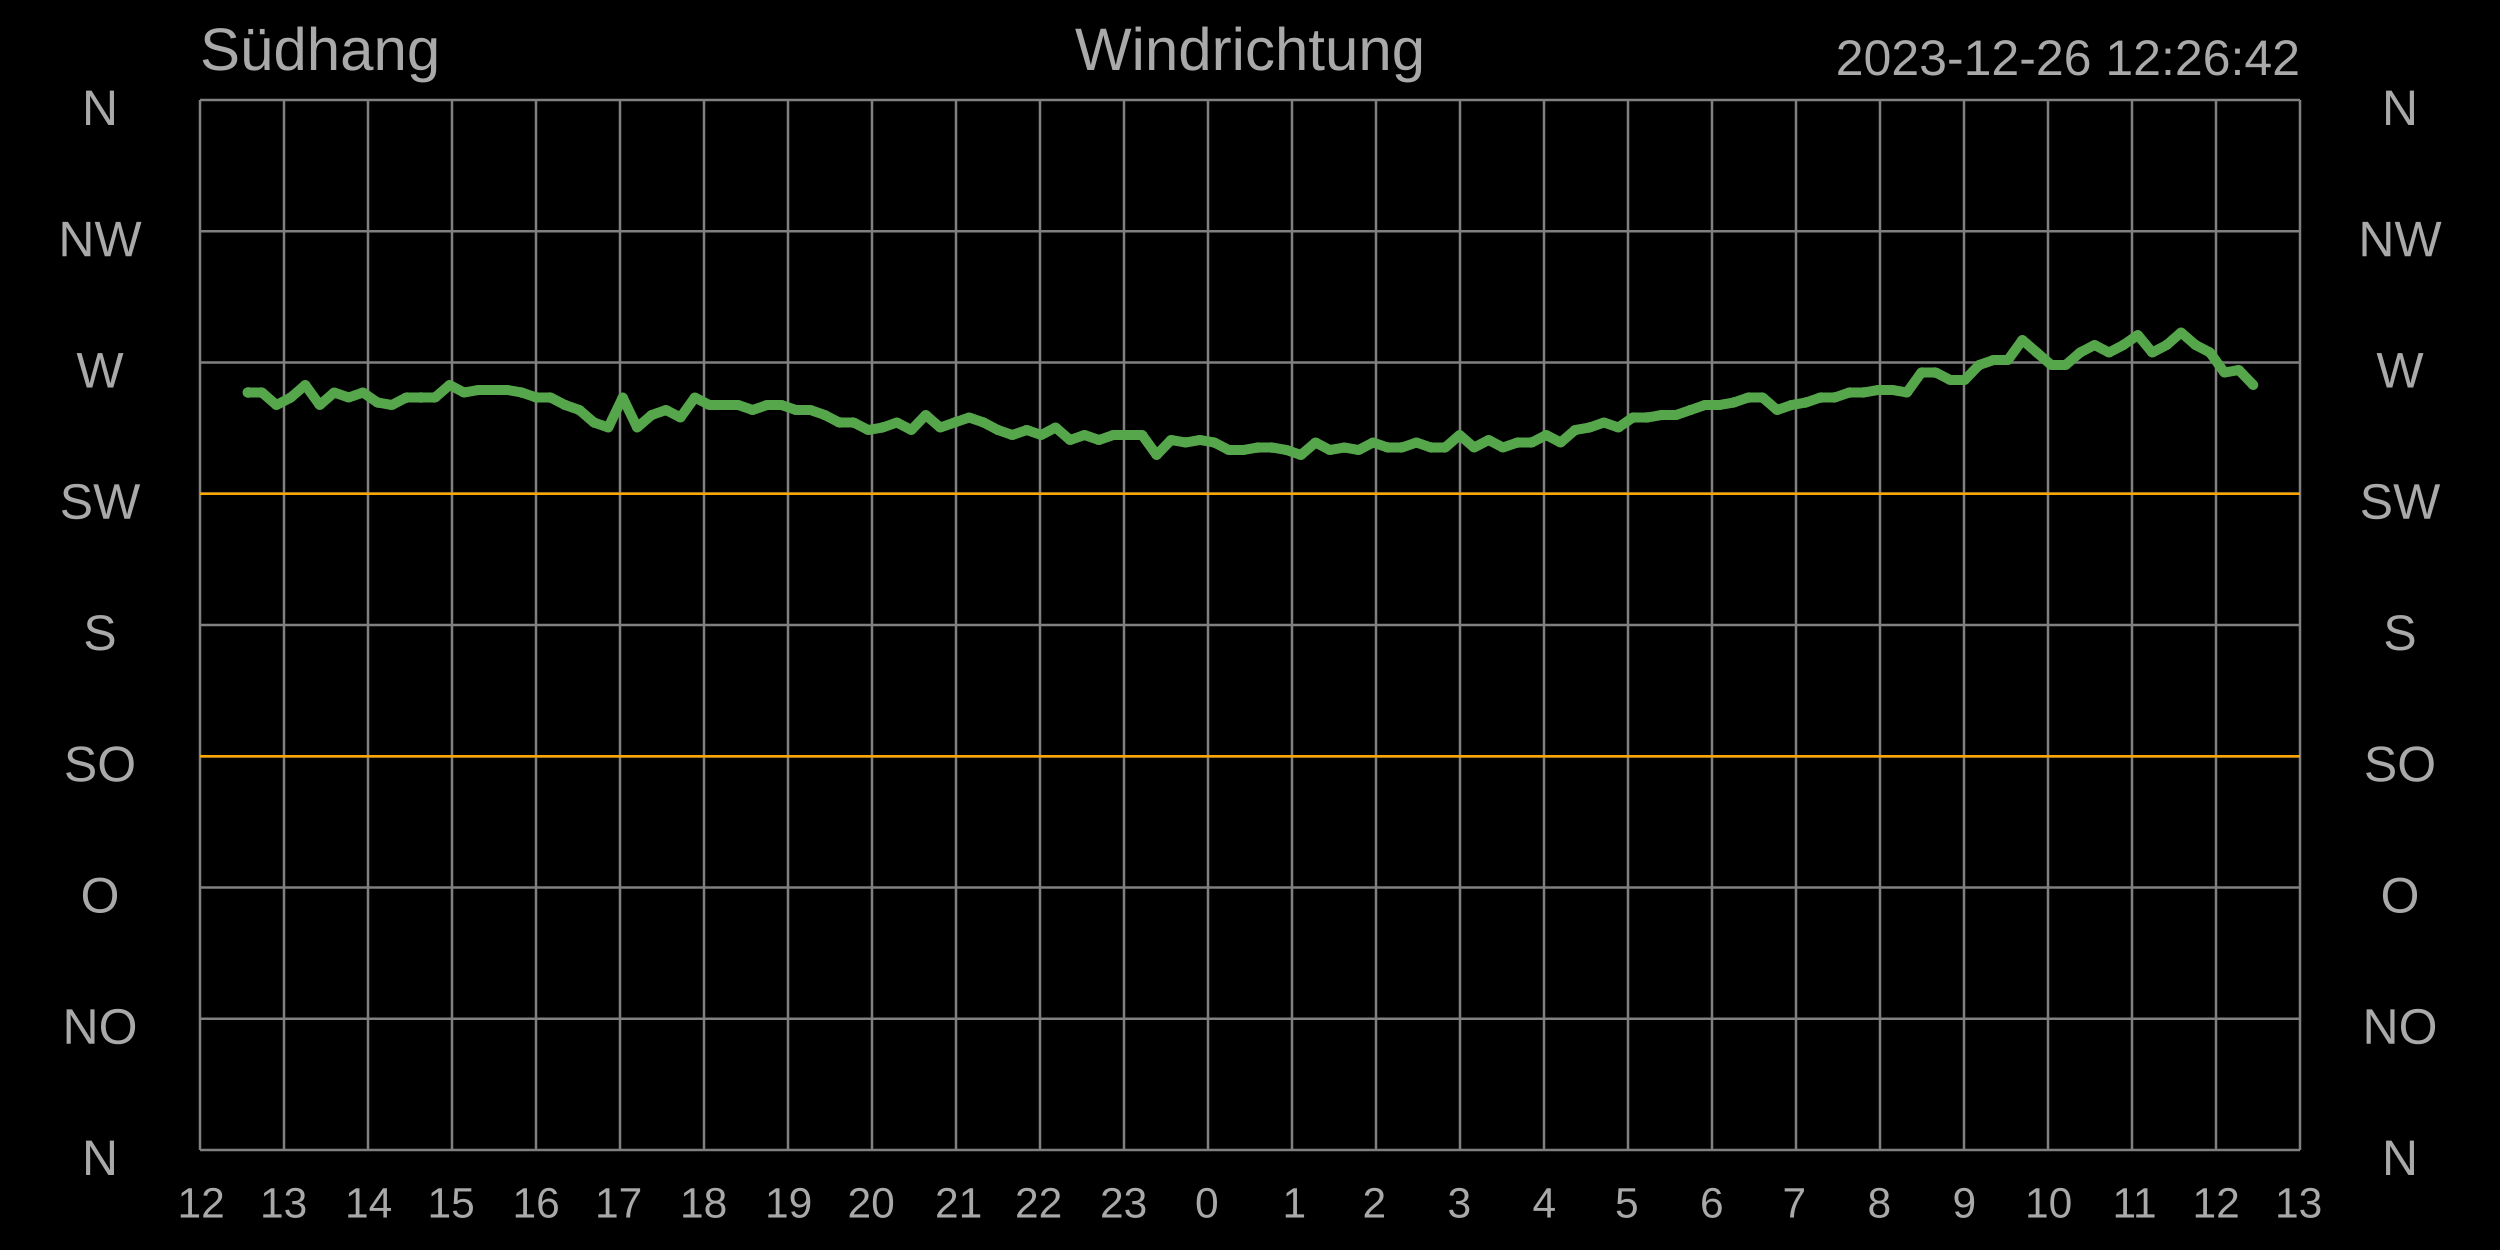
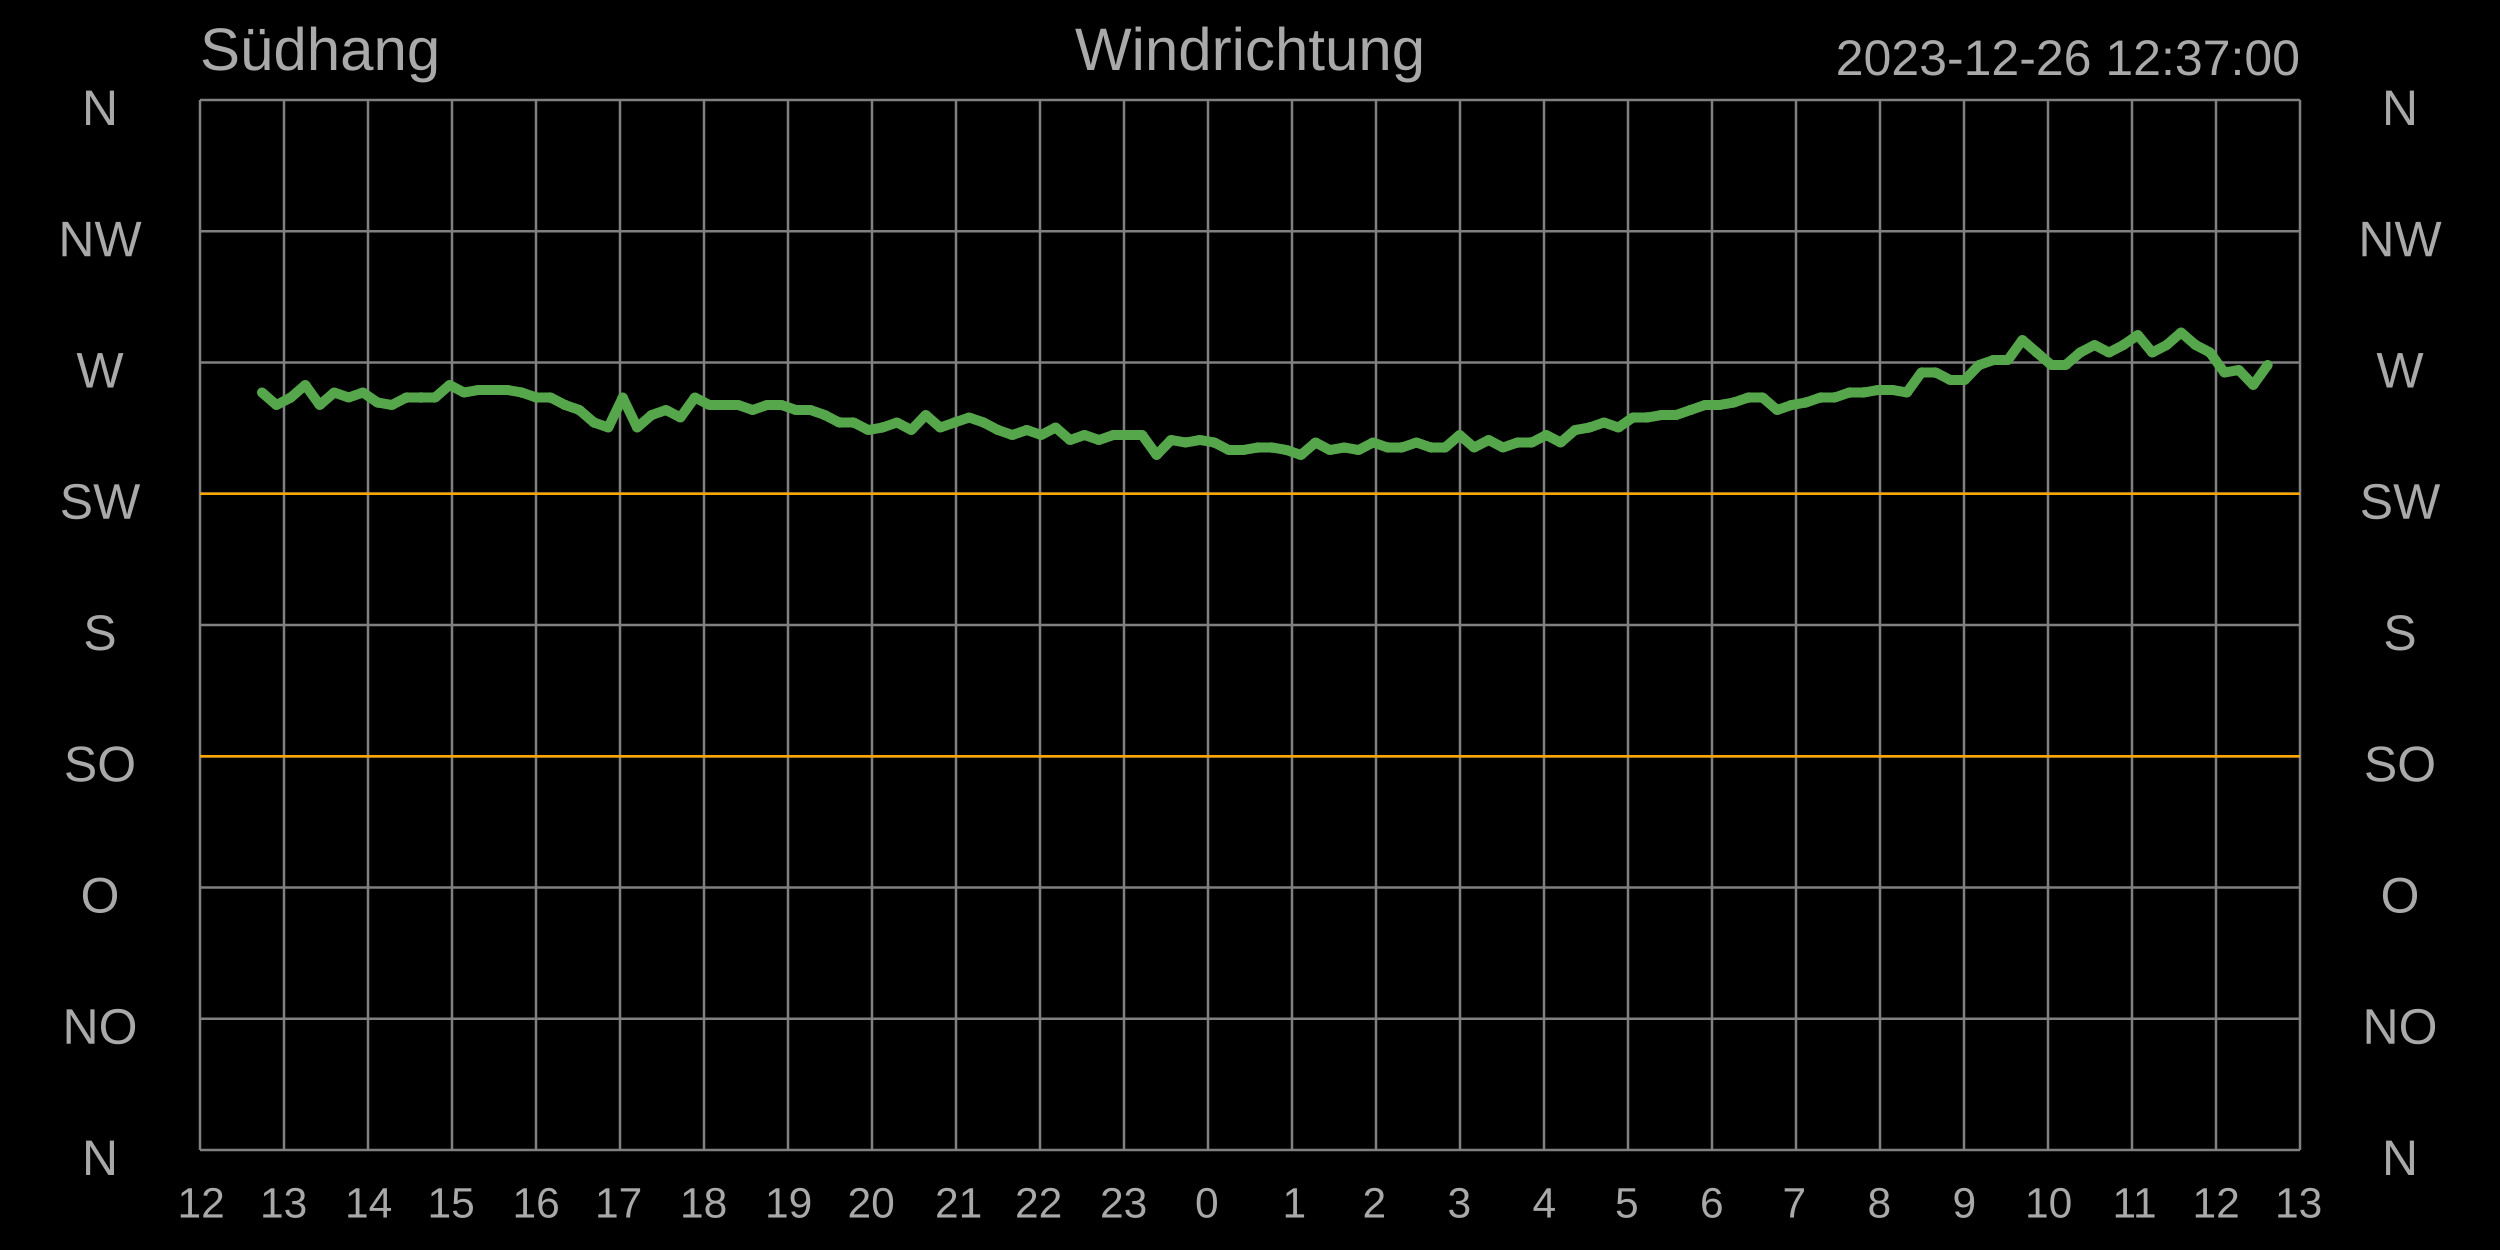
<svg xmlns="http://www.w3.org/2000/svg" baseProfile="full" height="500" version="1.1" width="1000">
  <defs />
  <rect fill="#000000" height="500" width="1000" x="0" y="0" />
  <line stroke="#808080" x1="80" x2="920" y1="40.0" y2="40.0" />
  <line stroke="#808080" x1="80" x2="920" y1="92.5" y2="92.5" />
  <line stroke="#808080" x1="80" x2="920" y1="145.0" y2="145.0" />
  <line stroke="#808080" x1="80" x2="920" y1="197.5" y2="197.5" />
  <line stroke="#808080" x1="80" x2="920" y1="250.0" y2="250.0" />
  <line stroke="#808080" x1="80" x2="920" y1="302.5" y2="302.5" />
  <line stroke="#808080" x1="80" x2="920" y1="355.0" y2="355.0" />
  <line stroke="#808080" x1="80" x2="920" y1="407.5" y2="407.5" />
  <line stroke="#808080" x1="80" x2="920" y1="460.0" y2="460.0" />
  <line stroke="#808080" x1="80.0" x2="80.0" y1="40" y2="460" />
  <line stroke="#808080" x1="113.6" x2="113.6" y1="40" y2="460" />
  <line stroke="#808080" x1="147.2" x2="147.2" y1="40" y2="460" />
  <line stroke="#808080" x1="180.8" x2="180.8" y1="40" y2="460" />
  <line stroke="#808080" x1="214.4" x2="214.4" y1="40" y2="460" />
  <line stroke="#808080" x1="248" x2="248" y1="40" y2="460" />
  <line stroke="#808080" x1="281.6" x2="281.6" y1="40" y2="460" />
  <line stroke="#808080" x1="315.2" x2="315.2" y1="40" y2="460" />
  <line stroke="#808080" x1="348.8" x2="348.8" y1="40" y2="460" />
  <line stroke="#808080" x1="382.4" x2="382.4" y1="40" y2="460" />
  <line stroke="#808080" x1="416" x2="416" y1="40" y2="460" />
  <line stroke="#808080" x1="449.6" x2="449.6" y1="40" y2="460" />
  <line stroke="#808080" x1="483.2" x2="483.2" y1="40" y2="460" />
  <line stroke="#808080" x1="516.8" x2="516.8" y1="40" y2="460" />
  <line stroke="#808080" x1="550.4" x2="550.4" y1="40" y2="460" />
  <line stroke="#808080" x1="584" x2="584" y1="40" y2="460" />
  <line stroke="#808080" x1="617.6" x2="617.6" y1="40" y2="460" />
  <line stroke="#808080" x1="651.2" x2="651.2" y1="40" y2="460" />
  <line stroke="#808080" x1="684.8" x2="684.8" y1="40" y2="460" />
  <line stroke="#808080" x1="718.4" x2="718.4" y1="40" y2="460" />
  <line stroke="#808080" x1="752" x2="752" y1="40" y2="460" />
  <line stroke="#808080" x1="785.6" x2="785.6" y1="40" y2="460" />
  <line stroke="#808080" x1="819.2" x2="819.2" y1="40" y2="460" />
  <line stroke="#808080" x1="852.8" x2="852.8" y1="40" y2="460" />
  <line stroke="#808080" x1="886.4" x2="886.4" y1="40" y2="460" />
  <line stroke="#808080" x1="920" x2="920" y1="40" y2="460" />
  <text fill="#A9A9A9" font-size="20px" style="font-family:Arial" text-anchor="middle" x="40.0" y="50.0"> N</text>
  <text fill="#A9A9A9" font-size="20px" style="font-family:Arial" text-anchor="middle" x="40.0" y="102.5">NW</text>
  <text fill="#A9A9A9" font-size="20px" style="font-family:Arial" text-anchor="middle" x="40.0" y="155.0"> W</text>
  <text fill="#A9A9A9" font-size="20px" style="font-family:Arial" text-anchor="middle" x="40.0" y="207.5">SW</text>
  <text fill="#A9A9A9" font-size="20px" style="font-family:Arial" text-anchor="middle" x="40.0" y="260.0"> S</text>
  <text fill="#A9A9A9" font-size="20px" style="font-family:Arial" text-anchor="middle" x="40.0" y="312.5">SO</text>
  <text fill="#A9A9A9" font-size="20px" style="font-family:Arial" text-anchor="middle" x="40.0" y="365.0"> O</text>
  <text fill="#A9A9A9" font-size="20px" style="font-family:Arial" text-anchor="middle" x="40.0" y="417.5">NO</text>
  <text fill="#A9A9A9" font-size="20px" style="font-family:Arial" text-anchor="middle" x="40.0" y="470.0"> N</text>
  <text fill="#A9A9A9" font-size="20px" style="font-family:Arial" text-anchor="middle" x="960.0" y="50.0"> N</text>
  <text fill="#A9A9A9" font-size="20px" style="font-family:Arial" text-anchor="middle" x="960.0" y="102.5">NW</text>
  <text fill="#A9A9A9" font-size="20px" style="font-family:Arial" text-anchor="middle" x="960.0" y="155.0"> W</text>
  <text fill="#A9A9A9" font-size="20px" style="font-family:Arial" text-anchor="middle" x="960.0" y="207.5">SW</text>
  <text fill="#A9A9A9" font-size="20px" style="font-family:Arial" text-anchor="middle" x="960.0" y="260.0"> S</text>
  <text fill="#A9A9A9" font-size="20px" style="font-family:Arial" text-anchor="middle" x="960.0" y="312.5">SO</text>
  <text fill="#A9A9A9" font-size="20px" style="font-family:Arial" text-anchor="middle" x="960.0" y="365.0"> O</text>
  <text fill="#A9A9A9" font-size="20px" style="font-family:Arial" text-anchor="middle" x="960.0" y="417.5">NO</text>
  <text fill="#A9A9A9" font-size="20px" style="font-family:Arial" text-anchor="middle" x="960.0" y="470.0"> N</text>
  <text fill="#A9A9A9" font-size="17px" style="font-family:Arial" text-anchor="start" x="71" y="487">12</text>
  <text fill="#A9A9A9" font-size="17px" style="font-family:Arial" text-anchor="start" x="104" y="487">13</text>
  <text fill="#A9A9A9" font-size="17px" style="font-family:Arial" text-anchor="start" x="138" y="487">14</text>
  <text fill="#A9A9A9" font-size="17px" style="font-family:Arial" text-anchor="start" x="171" y="487">15</text>
  <text fill="#A9A9A9" font-size="17px" style="font-family:Arial" text-anchor="start" x="205" y="487">16</text>
  <text fill="#A9A9A9" font-size="17px" style="font-family:Arial" text-anchor="start" x="238" y="487">17</text>
  <text fill="#A9A9A9" font-size="17px" style="font-family:Arial" text-anchor="start" x="272" y="487">18</text>
  <text fill="#A9A9A9" font-size="17px" style="font-family:Arial" text-anchor="start" x="306" y="487">19</text>
  <text fill="#A9A9A9" font-size="17px" style="font-family:Arial" text-anchor="start" x="339" y="487">20</text>
  <text fill="#A9A9A9" font-size="17px" style="font-family:Arial" text-anchor="start" x="374" y="487">21</text>
  <text fill="#A9A9A9" font-size="17px" style="font-family:Arial" text-anchor="start" x="406" y="487">22</text>
  <text fill="#A9A9A9" font-size="17px" style="font-family:Arial" text-anchor="start" x="440" y="487">23</text>
  <text fill="#A9A9A9" font-size="17px" style="font-family:Arial" text-anchor="start" x="478" y="487">0</text>
  <text fill="#A9A9A9" font-size="17px" style="font-family:Arial" text-anchor="start" x="513" y="487">1</text>
  <text fill="#A9A9A9" font-size="17px" style="font-family:Arial" text-anchor="start" x="545" y="487">2</text>
  <text fill="#A9A9A9" font-size="17px" style="font-family:Arial" text-anchor="start" x="579" y="487">3</text>
  <text fill="#A9A9A9" font-size="17px" style="font-family:Arial" text-anchor="start" x="613" y="487">4</text>
  <text fill="#A9A9A9" font-size="17px" style="font-family:Arial" text-anchor="start" x="646" y="487">5</text>
  <text fill="#A9A9A9" font-size="17px" style="font-family:Arial" text-anchor="start" x="680" y="487">6</text>
  <text fill="#A9A9A9" font-size="17px" style="font-family:Arial" text-anchor="start" x="713" y="487">7</text>
  <text fill="#A9A9A9" font-size="17px" style="font-family:Arial" text-anchor="start" x="747" y="487">8</text>
  <text fill="#A9A9A9" font-size="17px" style="font-family:Arial" text-anchor="start" x="781" y="487">9</text>
  <text fill="#A9A9A9" font-size="17px" style="font-family:Arial" text-anchor="start" x="810" y="487">10</text>
  <text fill="#A9A9A9" font-size="17px" style="font-family:Arial" text-anchor="start" x="845" y="487">11</text>
  <text fill="#A9A9A9" font-size="17px" style="font-family:Arial" text-anchor="start" x="877" y="487">12</text>
  <text fill="#A9A9A9" font-size="17px" style="font-family:Arial" text-anchor="start" x="910" y="487">13</text>
  <line stroke="#FFA500" x1="80" x2="920" y1="302.5" y2="302.5" />
  <line stroke="#FFA500" x1="80" x2="920" y1="197.5" y2="197.5" />
-   <circle cx="99.021" cy="157" fill="#56a64b" r="2" />
-   <circle cx="99.199" cy="157" fill="#56a64b" r="2" />
  <circle cx="104.789" cy="157" fill="#56a64b" r="2" />
  <circle cx="110.557" cy="162" fill="#56a64b" r="2" />
  <circle cx="116.335" cy="159" fill="#56a64b" r="2" />
  <circle cx="122.103" cy="154" fill="#56a64b" r="2" />
  <circle cx="127.88" cy="162" fill="#56a64b" r="2" />
  <circle cx="133.648" cy="157" fill="#56a64b" r="2" />
  <circle cx="139.416" cy="159" fill="#56a64b" r="2" />
  <circle cx="145.193" cy="157" fill="#56a64b" r="2" />
  <circle cx="150.961" cy="161" fill="#56a64b" r="2" />
  <circle cx="156.739" cy="162" fill="#56a64b" r="2" />
  <circle cx="162.507" cy="159" fill="#56a64b" r="2" />
  <circle cx="168.396" cy="159" fill="#56a64b" r="2" />
  <circle cx="174.052" cy="159" fill="#56a64b" r="2" />
  <circle cx="179.82" cy="154" fill="#56a64b" r="2" />
  <circle cx="185.597" cy="157" fill="#56a64b" r="2" />
  <circle cx="191.365" cy="156" fill="#56a64b" r="2" />
  <circle cx="197.143" cy="156" fill="#56a64b" r="2" />
  <circle cx="202.911" cy="156" fill="#56a64b" r="2" />
  <circle cx="208.679" cy="157" fill="#56a64b" r="2" />
  <circle cx="214.456" cy="159" fill="#56a64b" r="2" />
  <circle cx="220.224" cy="159" fill="#56a64b" r="2" />
  <circle cx="226.001" cy="162" fill="#56a64b" r="2" />
  <circle cx="231.769" cy="164" fill="#56a64b" r="2" />
  <circle cx="237.547" cy="169" fill="#56a64b" r="2" />
  <circle cx="243.315" cy="171" fill="#56a64b" r="2" />
  <circle cx="249.083" cy="159" fill="#56a64b" r="2" />
  <circle cx="254.86" cy="171" fill="#56a64b" r="2" />
  <circle cx="260.628" cy="166" fill="#56a64b" r="2" />
  <circle cx="266.405" cy="164" fill="#56a64b" r="2" />
  <circle cx="272.173" cy="167" fill="#56a64b" r="2" />
  <circle cx="277.941" cy="159" fill="#56a64b" r="2" />
  <circle cx="283.719" cy="162" fill="#56a64b" r="2" />
  <circle cx="289.487" cy="162" fill="#56a64b" r="2" />
  <circle cx="295.264" cy="162" fill="#56a64b" r="2" />
  <circle cx="301.032" cy="164" fill="#56a64b" r="2" />
  <circle cx="306.8" cy="162" fill="#56a64b" r="2" />
  <circle cx="312.577" cy="162" fill="#56a64b" r="2" />
  <circle cx="318.345" cy="164" fill="#56a64b" r="2" />
  <circle cx="324.123" cy="164" fill="#56a64b" r="2" />
  <circle cx="329.891" cy="166" fill="#56a64b" r="2" />
  <circle cx="335.659" cy="169" fill="#56a64b" r="2" />
  <circle cx="341.436" cy="169" fill="#56a64b" r="2" />
  <circle cx="347.269" cy="172" fill="#56a64b" r="2" />
  <circle cx="352.981" cy="171" fill="#56a64b" r="2" />
  <circle cx="358.749" cy="169" fill="#56a64b" r="2" />
  <circle cx="364.527" cy="172" fill="#56a64b" r="2" />
  <circle cx="370.295" cy="166" fill="#56a64b" r="2" />
  <circle cx="376.063" cy="171" fill="#56a64b" r="2" />
  <circle cx="381.84" cy="169" fill="#56a64b" r="2" />
  <circle cx="387.608" cy="167" fill="#56a64b" r="2" />
  <circle cx="393.441" cy="169" fill="#56a64b" r="2" />
  <circle cx="399.153" cy="172" fill="#56a64b" r="2" />
  <circle cx="404.921" cy="174" fill="#56a64b" r="2" />
  <circle cx="410.699" cy="172" fill="#56a64b" r="2" />
  <circle cx="416.467" cy="174" fill="#56a64b" r="2" />
  <circle cx="422.244" cy="171" fill="#56a64b" r="2" />
  <circle cx="428.012" cy="176" fill="#56a64b" r="2" />
  <circle cx="433.78" cy="174" fill="#56a64b" r="2" />
  <circle cx="439.557" cy="176" fill="#56a64b" r="2" />
  <circle cx="445.325" cy="174" fill="#56a64b" r="2" />
  <circle cx="451.103" cy="174" fill="#56a64b" r="2" />
  <circle cx="456.871" cy="174" fill="#56a64b" r="2" />
  <circle cx="462.639" cy="182" fill="#56a64b" r="2" />
  <circle cx="468.416" cy="176" fill="#56a64b" r="2" />
  <circle cx="474.184" cy="177" fill="#56a64b" r="2" />
  <circle cx="479.961" cy="176" fill="#56a64b" r="2" />
  <circle cx="485.729" cy="177" fill="#56a64b" r="2" />
  <circle cx="491.497" cy="180" fill="#56a64b" r="2" />
  <circle cx="497.275" cy="180" fill="#56a64b" r="2" />
  <circle cx="503.043" cy="179" fill="#56a64b" r="2" />
  <circle cx="508.82" cy="179" fill="#56a64b" r="2" />
  <circle cx="514.588" cy="180" fill="#56a64b" r="2" />
  <circle cx="520.356" cy="182" fill="#56a64b" r="2" />
  <circle cx="526.199" cy="177" fill="#56a64b" r="2" />
  <circle cx="531.901" cy="180" fill="#56a64b" r="2" />
  <circle cx="537.679" cy="179" fill="#56a64b" r="2" />
  <circle cx="543.447" cy="180" fill="#56a64b" r="2" />
  <circle cx="549.215" cy="177" fill="#56a64b" r="2" />
  <circle cx="554.992" cy="179" fill="#56a64b" r="2" />
  <circle cx="560.76" cy="179" fill="#56a64b" r="2" />
  <circle cx="566.537" cy="177" fill="#56a64b" r="2" />
  <circle cx="572.305" cy="179" fill="#56a64b" r="2" />
  <circle cx="578.083" cy="179" fill="#56a64b" r="2" />
  <circle cx="583.851" cy="174" fill="#56a64b" r="2" />
  <circle cx="589.619" cy="179" fill="#56a64b" r="2" />
  <circle cx="595.452" cy="176" fill="#56a64b" r="2" />
  <circle cx="601.164" cy="179" fill="#56a64b" r="2" />
  <circle cx="606.941" cy="177" fill="#56a64b" r="2" />
  <circle cx="612.709" cy="177" fill="#56a64b" r="2" />
  <circle cx="618.477" cy="174" fill="#56a64b" r="2" />
  <circle cx="624.255" cy="177" fill="#56a64b" r="2" />
  <circle cx="630.023" cy="172" fill="#56a64b" r="2" />
  <circle cx="635.8" cy="171" fill="#56a64b" r="2" />
  <circle cx="641.568" cy="169" fill="#56a64b" r="2" />
  <circle cx="647.336" cy="171" fill="#56a64b" r="2" />
  <circle cx="653.113" cy="167" fill="#56a64b" r="2" />
  <circle cx="658.881" cy="167" fill="#56a64b" r="2" />
  <circle cx="664.649" cy="166" fill="#56a64b" r="2" />
  <circle cx="670.427" cy="166" fill="#56a64b" r="2" />
  <circle cx="676.195" cy="164" fill="#56a64b" r="2" />
  <circle cx="681.972" cy="162" fill="#56a64b" r="2" />
  <circle cx="687.74" cy="162" fill="#56a64b" r="2" />
  <circle cx="693.508" cy="161" fill="#56a64b" r="2" />
  <circle cx="699.285" cy="159" fill="#56a64b" r="2" />
  <circle cx="705.053" cy="159" fill="#56a64b" r="2" />
  <circle cx="710.831" cy="164" fill="#56a64b" r="2" />
  <circle cx="716.599" cy="162" fill="#56a64b" r="2" />
  <circle cx="722.367" cy="161" fill="#56a64b" r="2" />
  <circle cx="728.144" cy="159" fill="#56a64b" r="2" />
  <circle cx="733.912" cy="159" fill="#56a64b" r="2" />
  <circle cx="739.689" cy="157" fill="#56a64b" r="2" />
  <circle cx="745.457" cy="157" fill="#56a64b" r="2" />
  <circle cx="751.225" cy="156" fill="#56a64b" r="2" />
  <circle cx="757.003" cy="156" fill="#56a64b" r="2" />
  <circle cx="762.771" cy="157" fill="#56a64b" r="2" />
  <circle cx="768.548" cy="149" fill="#56a64b" r="2" />
  <circle cx="774.316" cy="149" fill="#56a64b" r="2" />
  <circle cx="780.084" cy="152" fill="#56a64b" r="2" />
  <circle cx="785.861" cy="152" fill="#56a64b" r="2" />
  <circle cx="791.629" cy="146" fill="#56a64b" r="2" />
  <circle cx="797.407" cy="144" fill="#56a64b" r="2" />
  <circle cx="803.175" cy="144" fill="#56a64b" r="2" />
  <circle cx="808.943" cy="136" fill="#56a64b" r="2" />
  <circle cx="814.72" cy="141" fill="#56a64b" r="2" />
  <circle cx="820.488" cy="146" fill="#56a64b" r="2" />
  <circle cx="826.265" cy="146" fill="#56a64b" r="2" />
  <circle cx="832.033" cy="141" fill="#56a64b" r="2" />
  <circle cx="837.811" cy="138" fill="#56a64b" r="2" />
  <circle cx="843.579" cy="141" fill="#56a64b" r="2" />
  <circle cx="849.347" cy="138" fill="#56a64b" r="2" />
  <circle cx="855.124" cy="134" fill="#56a64b" r="2" />
  <circle cx="860.892" cy="141" fill="#56a64b" r="2" />
  <circle cx="866.669" cy="138" fill="#56a64b" r="2" />
  <circle cx="872.437" cy="133" fill="#56a64b" r="2" />
  <circle cx="878.205" cy="138" fill="#56a64b" r="2" />
  <circle cx="883.983" cy="141" fill="#56a64b" r="2" />
  <circle cx="889.751" cy="149" fill="#56a64b" r="2" />
  <circle cx="895.528" cy="148" fill="#56a64b" r="2" />
  <circle cx="901.296" cy="154" fill="#56a64b" r="2" />
-   <line stroke="#56a64b" stroke-width="4" x1="99.021" x2="99.199" y1="157" y2="157" />
-   <line stroke="#56a64b" stroke-width="4" x1="99.199" x2="104.789" y1="157" y2="157" />
+   <circle cx="907.064" cy="146" fill="#56a64b" r="2" />
  <line stroke="#56a64b" stroke-width="4" x1="104.789" x2="110.557" y1="157" y2="162" />
  <line stroke="#56a64b" stroke-width="4" x1="110.557" x2="116.335" y1="162" y2="159" />
  <line stroke="#56a64b" stroke-width="4" x1="116.335" x2="122.103" y1="159" y2="154" />
  <line stroke="#56a64b" stroke-width="4" x1="122.103" x2="127.88" y1="154" y2="162" />
  <line stroke="#56a64b" stroke-width="4" x1="127.88" x2="133.648" y1="162" y2="157" />
  <line stroke="#56a64b" stroke-width="4" x1="133.648" x2="139.416" y1="157" y2="159" />
  <line stroke="#56a64b" stroke-width="4" x1="139.416" x2="145.193" y1="159" y2="157" />
  <line stroke="#56a64b" stroke-width="4" x1="145.193" x2="150.961" y1="157" y2="161" />
  <line stroke="#56a64b" stroke-width="4" x1="150.961" x2="156.739" y1="161" y2="162" />
  <line stroke="#56a64b" stroke-width="4" x1="156.739" x2="162.507" y1="162" y2="159" />
  <line stroke="#56a64b" stroke-width="4" x1="162.507" x2="168.396" y1="159" y2="159" />
  <line stroke="#56a64b" stroke-width="4" x1="168.396" x2="174.052" y1="159" y2="159" />
  <line stroke="#56a64b" stroke-width="4" x1="174.052" x2="179.82" y1="159" y2="154" />
  <line stroke="#56a64b" stroke-width="4" x1="179.82" x2="185.597" y1="154" y2="157" />
  <line stroke="#56a64b" stroke-width="4" x1="185.597" x2="191.365" y1="157" y2="156" />
  <line stroke="#56a64b" stroke-width="4" x1="191.365" x2="197.143" y1="156" y2="156" />
  <line stroke="#56a64b" stroke-width="4" x1="197.143" x2="202.911" y1="156" y2="156" />
  <line stroke="#56a64b" stroke-width="4" x1="202.911" x2="208.679" y1="156" y2="157" />
  <line stroke="#56a64b" stroke-width="4" x1="208.679" x2="214.456" y1="157" y2="159" />
  <line stroke="#56a64b" stroke-width="4" x1="214.456" x2="220.224" y1="159" y2="159" />
  <line stroke="#56a64b" stroke-width="4" x1="220.224" x2="226.001" y1="159" y2="162" />
  <line stroke="#56a64b" stroke-width="4" x1="226.001" x2="231.769" y1="162" y2="164" />
  <line stroke="#56a64b" stroke-width="4" x1="231.769" x2="237.547" y1="164" y2="169" />
  <line stroke="#56a64b" stroke-width="4" x1="237.547" x2="243.315" y1="169" y2="171" />
  <line stroke="#56a64b" stroke-width="4" x1="243.315" x2="249.083" y1="171" y2="159" />
  <line stroke="#56a64b" stroke-width="4" x1="249.083" x2="254.86" y1="159" y2="171" />
  <line stroke="#56a64b" stroke-width="4" x1="254.86" x2="260.628" y1="171" y2="166" />
  <line stroke="#56a64b" stroke-width="4" x1="260.628" x2="266.405" y1="166" y2="164" />
  <line stroke="#56a64b" stroke-width="4" x1="266.405" x2="272.173" y1="164" y2="167" />
  <line stroke="#56a64b" stroke-width="4" x1="272.173" x2="277.941" y1="167" y2="159" />
  <line stroke="#56a64b" stroke-width="4" x1="277.941" x2="283.719" y1="159" y2="162" />
  <line stroke="#56a64b" stroke-width="4" x1="283.719" x2="289.487" y1="162" y2="162" />
  <line stroke="#56a64b" stroke-width="4" x1="289.487" x2="295.264" y1="162" y2="162" />
  <line stroke="#56a64b" stroke-width="4" x1="295.264" x2="301.032" y1="162" y2="164" />
  <line stroke="#56a64b" stroke-width="4" x1="301.032" x2="306.8" y1="164" y2="162" />
  <line stroke="#56a64b" stroke-width="4" x1="306.8" x2="312.577" y1="162" y2="162" />
  <line stroke="#56a64b" stroke-width="4" x1="312.577" x2="318.345" y1="162" y2="164" />
  <line stroke="#56a64b" stroke-width="4" x1="318.345" x2="324.123" y1="164" y2="164" />
  <line stroke="#56a64b" stroke-width="4" x1="324.123" x2="329.891" y1="164" y2="166" />
  <line stroke="#56a64b" stroke-width="4" x1="329.891" x2="335.659" y1="166" y2="169" />
  <line stroke="#56a64b" stroke-width="4" x1="335.659" x2="341.436" y1="169" y2="169" />
  <line stroke="#56a64b" stroke-width="4" x1="341.436" x2="347.269" y1="169" y2="172" />
  <line stroke="#56a64b" stroke-width="4" x1="347.269" x2="352.981" y1="172" y2="171" />
  <line stroke="#56a64b" stroke-width="4" x1="352.981" x2="358.749" y1="171" y2="169" />
  <line stroke="#56a64b" stroke-width="4" x1="358.749" x2="364.527" y1="169" y2="172" />
  <line stroke="#56a64b" stroke-width="4" x1="364.527" x2="370.295" y1="172" y2="166" />
  <line stroke="#56a64b" stroke-width="4" x1="370.295" x2="376.063" y1="166" y2="171" />
  <line stroke="#56a64b" stroke-width="4" x1="376.063" x2="381.84" y1="171" y2="169" />
  <line stroke="#56a64b" stroke-width="4" x1="381.84" x2="387.608" y1="169" y2="167" />
  <line stroke="#56a64b" stroke-width="4" x1="387.608" x2="393.441" y1="167" y2="169" />
  <line stroke="#56a64b" stroke-width="4" x1="393.441" x2="399.153" y1="169" y2="172" />
  <line stroke="#56a64b" stroke-width="4" x1="399.153" x2="404.921" y1="172" y2="174" />
  <line stroke="#56a64b" stroke-width="4" x1="404.921" x2="410.699" y1="174" y2="172" />
  <line stroke="#56a64b" stroke-width="4" x1="410.699" x2="416.467" y1="172" y2="174" />
  <line stroke="#56a64b" stroke-width="4" x1="416.467" x2="422.244" y1="174" y2="171" />
  <line stroke="#56a64b" stroke-width="4" x1="422.244" x2="428.012" y1="171" y2="176" />
  <line stroke="#56a64b" stroke-width="4" x1="428.012" x2="433.78" y1="176" y2="174" />
  <line stroke="#56a64b" stroke-width="4" x1="433.78" x2="439.557" y1="174" y2="176" />
  <line stroke="#56a64b" stroke-width="4" x1="439.557" x2="445.325" y1="176" y2="174" />
  <line stroke="#56a64b" stroke-width="4" x1="445.325" x2="451.103" y1="174" y2="174" />
  <line stroke="#56a64b" stroke-width="4" x1="451.103" x2="456.871" y1="174" y2="174" />
  <line stroke="#56a64b" stroke-width="4" x1="456.871" x2="462.639" y1="174" y2="182" />
  <line stroke="#56a64b" stroke-width="4" x1="462.639" x2="468.416" y1="182" y2="176" />
  <line stroke="#56a64b" stroke-width="4" x1="468.416" x2="474.184" y1="176" y2="177" />
  <line stroke="#56a64b" stroke-width="4" x1="474.184" x2="479.961" y1="177" y2="176" />
  <line stroke="#56a64b" stroke-width="4" x1="479.961" x2="485.729" y1="176" y2="177" />
  <line stroke="#56a64b" stroke-width="4" x1="485.729" x2="491.497" y1="177" y2="180" />
  <line stroke="#56a64b" stroke-width="4" x1="491.497" x2="497.275" y1="180" y2="180" />
  <line stroke="#56a64b" stroke-width="4" x1="497.275" x2="503.043" y1="180" y2="179" />
  <line stroke="#56a64b" stroke-width="4" x1="503.043" x2="508.82" y1="179" y2="179" />
  <line stroke="#56a64b" stroke-width="4" x1="508.82" x2="514.588" y1="179" y2="180" />
  <line stroke="#56a64b" stroke-width="4" x1="514.588" x2="520.356" y1="180" y2="182" />
  <line stroke="#56a64b" stroke-width="4" x1="520.356" x2="526.199" y1="182" y2="177" />
  <line stroke="#56a64b" stroke-width="4" x1="526.199" x2="531.901" y1="177" y2="180" />
  <line stroke="#56a64b" stroke-width="4" x1="531.901" x2="537.679" y1="180" y2="179" />
  <line stroke="#56a64b" stroke-width="4" x1="537.679" x2="543.447" y1="179" y2="180" />
  <line stroke="#56a64b" stroke-width="4" x1="543.447" x2="549.215" y1="180" y2="177" />
  <line stroke="#56a64b" stroke-width="4" x1="549.215" x2="554.992" y1="177" y2="179" />
  <line stroke="#56a64b" stroke-width="4" x1="554.992" x2="560.76" y1="179" y2="179" />
  <line stroke="#56a64b" stroke-width="4" x1="560.76" x2="566.537" y1="179" y2="177" />
  <line stroke="#56a64b" stroke-width="4" x1="566.537" x2="572.305" y1="177" y2="179" />
  <line stroke="#56a64b" stroke-width="4" x1="572.305" x2="578.083" y1="179" y2="179" />
  <line stroke="#56a64b" stroke-width="4" x1="578.083" x2="583.851" y1="179" y2="174" />
  <line stroke="#56a64b" stroke-width="4" x1="583.851" x2="589.619" y1="174" y2="179" />
  <line stroke="#56a64b" stroke-width="4" x1="589.619" x2="595.452" y1="179" y2="176" />
  <line stroke="#56a64b" stroke-width="4" x1="595.452" x2="601.164" y1="176" y2="179" />
  <line stroke="#56a64b" stroke-width="4" x1="601.164" x2="606.941" y1="179" y2="177" />
  <line stroke="#56a64b" stroke-width="4" x1="606.941" x2="612.709" y1="177" y2="177" />
  <line stroke="#56a64b" stroke-width="4" x1="612.709" x2="618.477" y1="177" y2="174" />
  <line stroke="#56a64b" stroke-width="4" x1="618.477" x2="624.255" y1="174" y2="177" />
  <line stroke="#56a64b" stroke-width="4" x1="624.255" x2="630.023" y1="177" y2="172" />
  <line stroke="#56a64b" stroke-width="4" x1="630.023" x2="635.8" y1="172" y2="171" />
  <line stroke="#56a64b" stroke-width="4" x1="635.8" x2="641.568" y1="171" y2="169" />
  <line stroke="#56a64b" stroke-width="4" x1="641.568" x2="647.336" y1="169" y2="171" />
  <line stroke="#56a64b" stroke-width="4" x1="647.336" x2="653.113" y1="171" y2="167" />
  <line stroke="#56a64b" stroke-width="4" x1="653.113" x2="658.881" y1="167" y2="167" />
  <line stroke="#56a64b" stroke-width="4" x1="658.881" x2="664.649" y1="167" y2="166" />
  <line stroke="#56a64b" stroke-width="4" x1="664.649" x2="670.427" y1="166" y2="166" />
  <line stroke="#56a64b" stroke-width="4" x1="670.427" x2="676.195" y1="166" y2="164" />
  <line stroke="#56a64b" stroke-width="4" x1="676.195" x2="681.972" y1="164" y2="162" />
  <line stroke="#56a64b" stroke-width="4" x1="681.972" x2="687.74" y1="162" y2="162" />
  <line stroke="#56a64b" stroke-width="4" x1="687.74" x2="693.508" y1="162" y2="161" />
  <line stroke="#56a64b" stroke-width="4" x1="693.508" x2="699.285" y1="161" y2="159" />
  <line stroke="#56a64b" stroke-width="4" x1="699.285" x2="705.053" y1="159" y2="159" />
  <line stroke="#56a64b" stroke-width="4" x1="705.053" x2="710.831" y1="159" y2="164" />
  <line stroke="#56a64b" stroke-width="4" x1="710.831" x2="716.599" y1="164" y2="162" />
  <line stroke="#56a64b" stroke-width="4" x1="716.599" x2="722.367" y1="162" y2="161" />
  <line stroke="#56a64b" stroke-width="4" x1="722.367" x2="728.144" y1="161" y2="159" />
  <line stroke="#56a64b" stroke-width="4" x1="728.144" x2="733.912" y1="159" y2="159" />
  <line stroke="#56a64b" stroke-width="4" x1="733.912" x2="739.689" y1="159" y2="157" />
  <line stroke="#56a64b" stroke-width="4" x1="739.689" x2="745.457" y1="157" y2="157" />
  <line stroke="#56a64b" stroke-width="4" x1="745.457" x2="751.225" y1="157" y2="156" />
  <line stroke="#56a64b" stroke-width="4" x1="751.225" x2="757.003" y1="156" y2="156" />
  <line stroke="#56a64b" stroke-width="4" x1="757.003" x2="762.771" y1="156" y2="157" />
  <line stroke="#56a64b" stroke-width="4" x1="762.771" x2="768.548" y1="157" y2="149" />
  <line stroke="#56a64b" stroke-width="4" x1="768.548" x2="774.316" y1="149" y2="149" />
  <line stroke="#56a64b" stroke-width="4" x1="774.316" x2="780.084" y1="149" y2="152" />
  <line stroke="#56a64b" stroke-width="4" x1="780.084" x2="785.861" y1="152" y2="152" />
  <line stroke="#56a64b" stroke-width="4" x1="785.861" x2="791.629" y1="152" y2="146" />
  <line stroke="#56a64b" stroke-width="4" x1="791.629" x2="797.407" y1="146" y2="144" />
  <line stroke="#56a64b" stroke-width="4" x1="797.407" x2="803.175" y1="144" y2="144" />
  <line stroke="#56a64b" stroke-width="4" x1="803.175" x2="808.943" y1="144" y2="136" />
  <line stroke="#56a64b" stroke-width="4" x1="808.943" x2="814.72" y1="136" y2="141" />
  <line stroke="#56a64b" stroke-width="4" x1="814.72" x2="820.488" y1="141" y2="146" />
  <line stroke="#56a64b" stroke-width="4" x1="820.488" x2="826.265" y1="146" y2="146" />
  <line stroke="#56a64b" stroke-width="4" x1="826.265" x2="832.033" y1="146" y2="141" />
  <line stroke="#56a64b" stroke-width="4" x1="832.033" x2="837.811" y1="141" y2="138" />
  <line stroke="#56a64b" stroke-width="4" x1="837.811" x2="843.579" y1="138" y2="141" />
  <line stroke="#56a64b" stroke-width="4" x1="843.579" x2="849.347" y1="141" y2="138" />
  <line stroke="#56a64b" stroke-width="4" x1="849.347" x2="855.124" y1="138" y2="134" />
  <line stroke="#56a64b" stroke-width="4" x1="855.124" x2="860.892" y1="134" y2="141" />
  <line stroke="#56a64b" stroke-width="4" x1="860.892" x2="866.669" y1="141" y2="138" />
  <line stroke="#56a64b" stroke-width="4" x1="866.669" x2="872.437" y1="138" y2="133" />
  <line stroke="#56a64b" stroke-width="4" x1="872.437" x2="878.205" y1="133" y2="138" />
  <line stroke="#56a64b" stroke-width="4" x1="878.205" x2="883.983" y1="138" y2="141" />
  <line stroke="#56a64b" stroke-width="4" x1="883.983" x2="889.751" y1="141" y2="149" />
  <line stroke="#56a64b" stroke-width="4" x1="889.751" x2="895.528" y1="149" y2="148" />
  <line stroke="#56a64b" stroke-width="4" x1="895.528" x2="901.296" y1="148" y2="154" />
-   <text fill="#A9A9A9" font-size="20px" style="font-family:Arial" text-anchor="end" x="920" y="30.0">2023-12-26 12:26:42</text>
+   <line stroke="#56a64b" stroke-width="4" x1="901.296" x2="907.064" y1="154" y2="146" />
+   <text fill="#A9A9A9" font-size="20px" style="font-family:Arial" text-anchor="end" x="920" y="30.0">2023-12-26 12:37:00</text>
  <text fill="#A9A9A9" font-size="24px" style="font-family:Arial" text-anchor="middle" x="500.0" y="28.0">Windrichtung</text>
  <text fill="#A9A9A9" font-size="24px" style="font-family:Arial" text-anchor="start" x="80" y="28.0">Südhang</text>
</svg>
